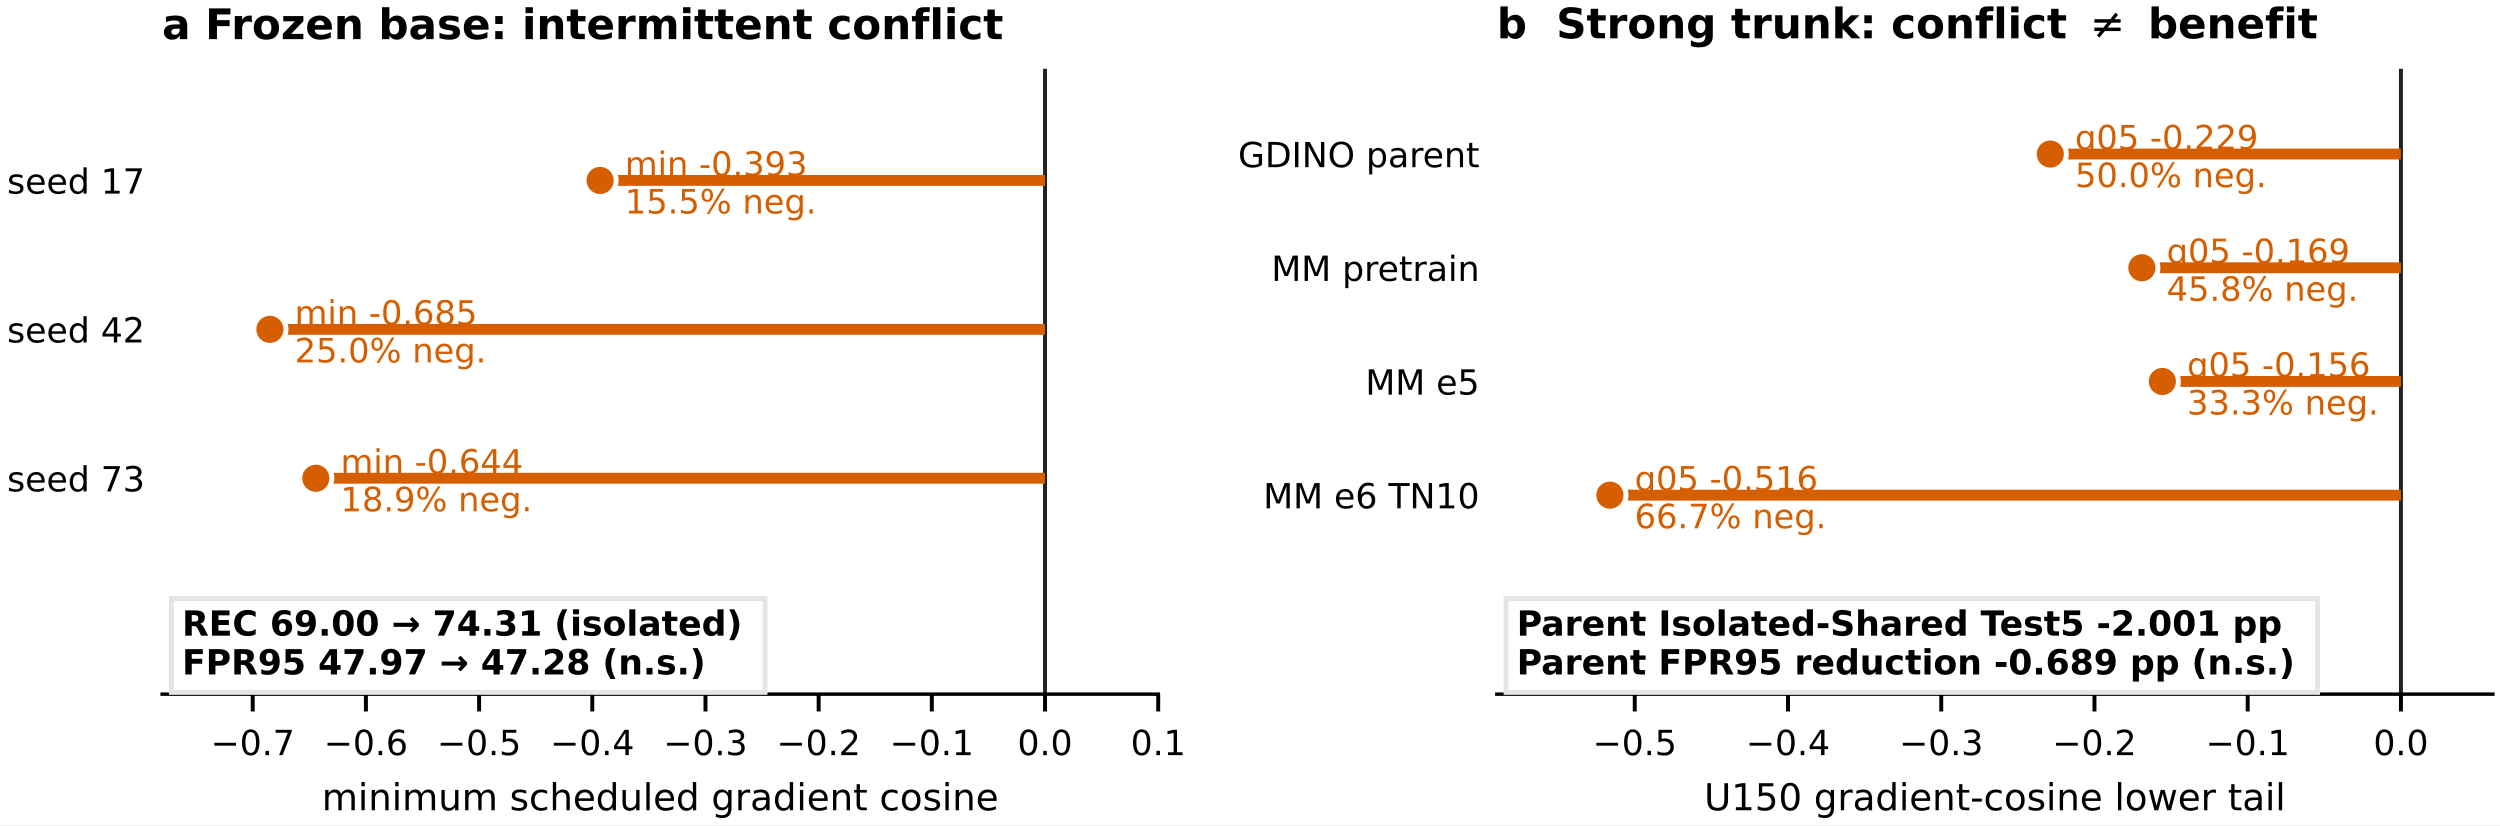
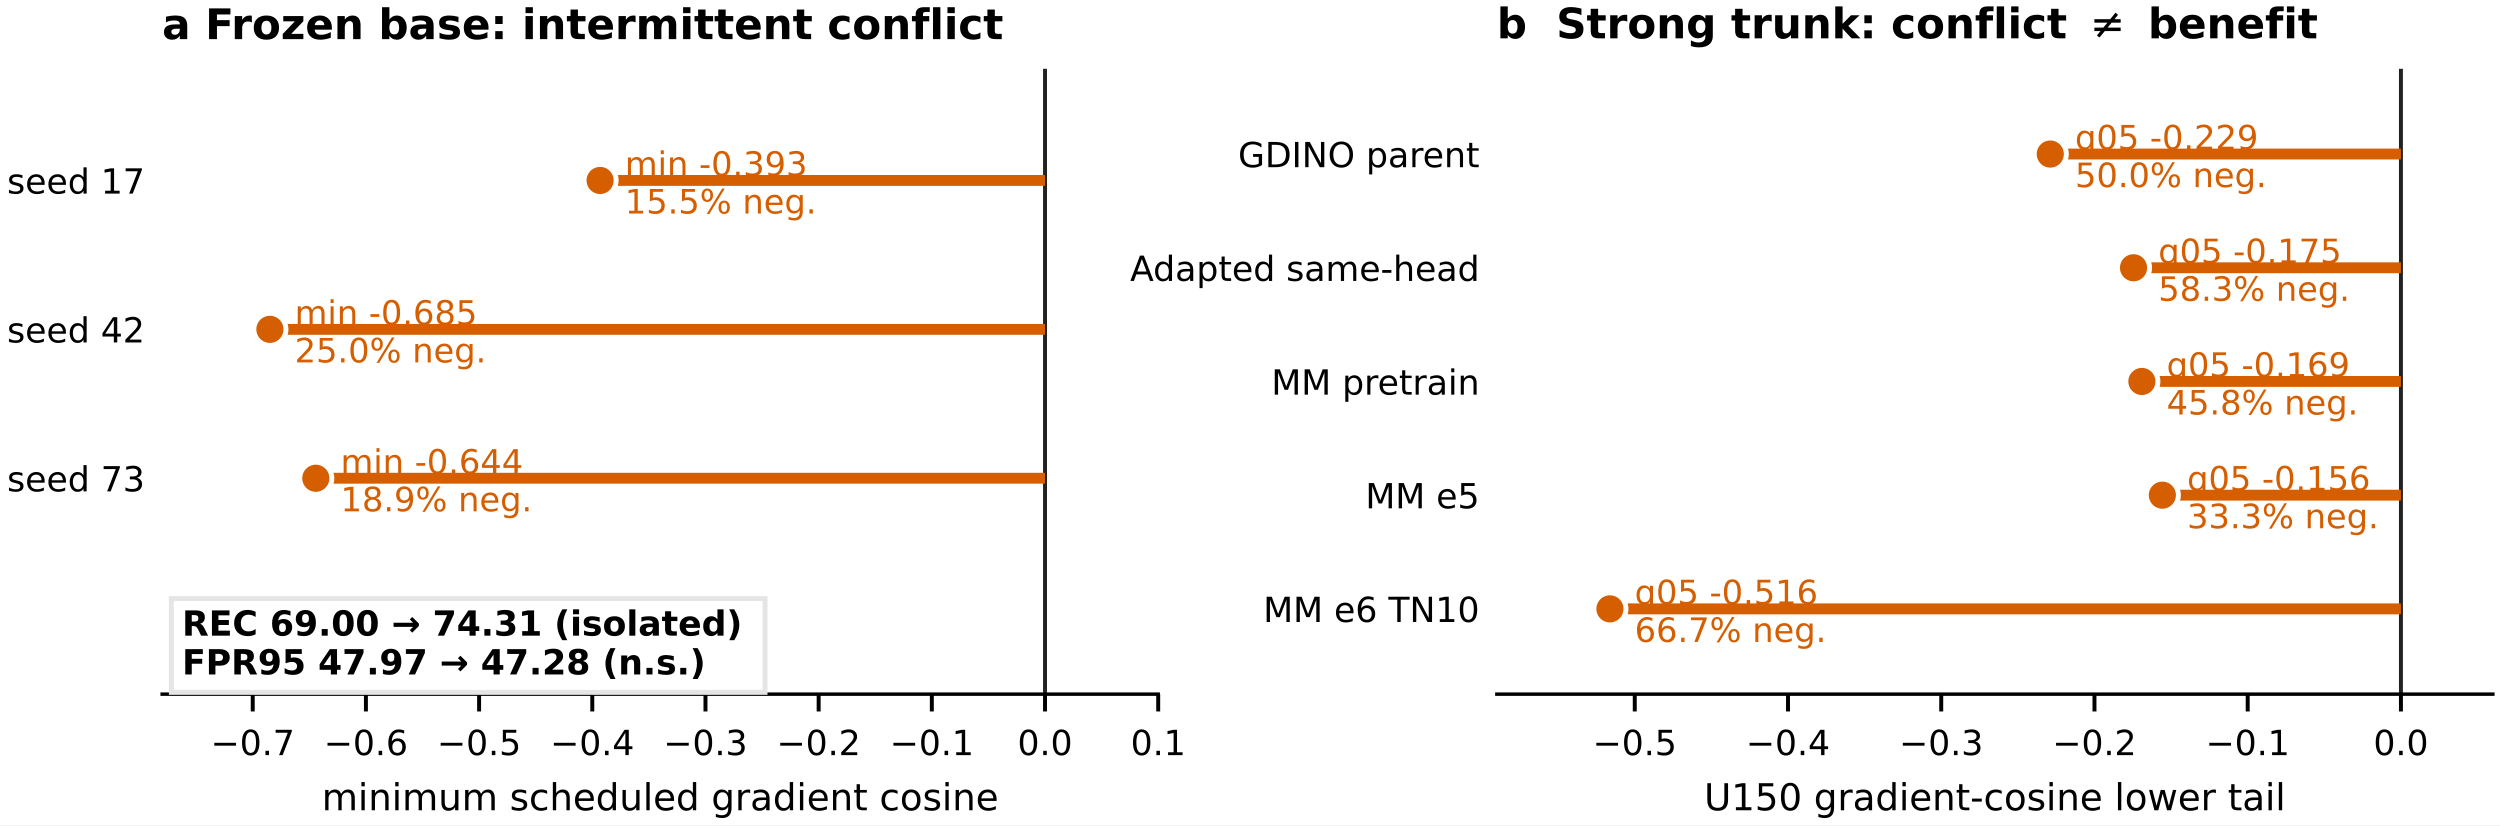
<svg xmlns="http://www.w3.org/2000/svg" xmlns:xlink="http://www.w3.org/1999/xlink" width="505.259pt" height="166.762pt" viewBox="0 0 505.259 166.762" version="1.1">
  <defs>
    <style type="text/css">*{stroke-linejoin: round; stroke-linecap: butt}</style>
  </defs>
  <g id="figure_1">
    <g id="patch_1">
      <path d="M 0 166.762 L 505.259 166.762 L 505.259 0 L 0 0 z " style="fill: #ffffff" />
    </g>
    <g id="axes_1">
      <g id="patch_2">
        <path d="M 32.777 140.289 L 234.077 140.289 L 234.077 13.9 L 32.777 13.9 z " style="fill: #ffffff" />
      </g>
      <g id="matplotlib.axis_1">
        <g id="xtick_1">
          <g id="line2d_1">
            <defs>
              <path id="m897d4f0df6" d="M 0 0 L 0 3.5 " style="stroke: #000000; stroke-width: 0.8" />
            </defs>
            <g>
              <use xlink:href="#m897d4f0df6" x="51.077" y="140.289" style="stroke: #000000; stroke-width: 0.8" />
            </g>
          </g>
          <g id="text_1">
            <text style="font-size: 7px; font-family: 'DejaVu Sans'; text-anchor: middle" x="51.077" y="152.608" transform="rotate(-0 51.07703 152.6077)">−0.7</text>
          </g>
        </g>
        <g id="xtick_2">
          <g id="line2d_2">
            <g>
              <use xlink:href="#m897d4f0df6" x="73.952" y="140.289" style="stroke: #000000; stroke-width: 0.8" />
            </g>
          </g>
          <g id="text_2">
            <text style="font-size: 7px; font-family: 'DejaVu Sans'; text-anchor: middle" x="73.952" y="152.608" transform="rotate(-0 73.95203 152.6077)">−0.6</text>
          </g>
        </g>
        <g id="xtick_3">
          <g id="line2d_3">
            <g>
              <use xlink:href="#m897d4f0df6" x="96.827" y="140.289" style="stroke: #000000; stroke-width: 0.8" />
            </g>
          </g>
          <g id="text_3">
            <text style="font-size: 7px; font-family: 'DejaVu Sans'; text-anchor: middle" x="96.827" y="152.608" transform="rotate(-0 96.82703 152.6077)">−0.5</text>
          </g>
        </g>
        <g id="xtick_4">
          <g id="line2d_4">
            <g>
              <use xlink:href="#m897d4f0df6" x="119.702" y="140.289" style="stroke: #000000; stroke-width: 0.8" />
            </g>
          </g>
          <g id="text_4">
            <text style="font-size: 7px; font-family: 'DejaVu Sans'; text-anchor: middle" x="119.702" y="152.608" transform="rotate(-0 119.702 152.6077)">−0.4</text>
          </g>
        </g>
        <g id="xtick_5">
          <g id="line2d_5">
            <g>
              <use xlink:href="#m897d4f0df6" x="142.577" y="140.289" style="stroke: #000000; stroke-width: 0.8" />
            </g>
          </g>
          <g id="text_5">
            <text style="font-size: 7px; font-family: 'DejaVu Sans'; text-anchor: middle" x="142.577" y="152.608" transform="rotate(-0 142.577 152.6077)">−0.3</text>
          </g>
        </g>
        <g id="xtick_6">
          <g id="line2d_6">
            <g>
              <use xlink:href="#m897d4f0df6" x="165.452" y="140.289" style="stroke: #000000; stroke-width: 0.8" />
            </g>
          </g>
          <g id="text_6">
            <text style="font-size: 7px; font-family: 'DejaVu Sans'; text-anchor: middle" x="165.452" y="152.608" transform="rotate(-0 165.452 152.6077)">−0.2</text>
          </g>
        </g>
        <g id="xtick_7">
          <g id="line2d_7">
            <g>
              <use xlink:href="#m897d4f0df6" x="188.327" y="140.289" style="stroke: #000000; stroke-width: 0.8" />
            </g>
          </g>
          <g id="text_7">
            <text style="font-size: 7px; font-family: 'DejaVu Sans'; text-anchor: middle" x="188.327" y="152.608" transform="rotate(-0 188.327 152.6077)">−0.1</text>
          </g>
        </g>
        <g id="xtick_8">
          <g id="line2d_8">
            <g>
              <use xlink:href="#m897d4f0df6" x="211.202" y="140.289" style="stroke: #000000; stroke-width: 0.8" />
            </g>
          </g>
          <g id="text_8">
            <text style="font-size: 7px; font-family: 'DejaVu Sans'; text-anchor: middle" x="211.202" y="152.608" transform="rotate(-0 211.202 152.6077)">0.0</text>
          </g>
        </g>
        <g id="xtick_9">
          <g id="line2d_9">
            <g>
              <use xlink:href="#m897d4f0df6" x="234.077" y="140.289" style="stroke: #000000; stroke-width: 0.8" />
            </g>
          </g>
          <g id="text_9">
            <text style="font-size: 7px; font-family: 'DejaVu Sans'; text-anchor: middle" x="234.077" y="152.608" transform="rotate(-0 234.077 152.6077)">0.1</text>
          </g>
        </g>
        <g id="text_10">
          <text style="font-size: 7.5px; font-family: 'DejaVu Sans'; text-anchor: middle" x="133.427" y="163.762" transform="rotate(-0 133.427 163.7623)">minimum scheduled gradient cosine</text>
        </g>
      </g>
      <g id="matplotlib.axis_2">
        <g id="ytick_1">
          <g id="line2d_10" />
          <g id="text_11">
            <text style="font-size: 7px; font-family: 'DejaVu Sans'; text-anchor: end" x="29.277" y="39.129" transform="rotate(-0 29.27703 39.12888)">seed 17</text>
          </g>
        </g>
        <g id="ytick_2">
          <g id="line2d_11" />
          <g id="text_12">
            <text style="font-size: 7px; font-family: 'DejaVu Sans'; text-anchor: end" x="29.277" y="69.221" transform="rotate(-0 29.27703 69.22145)">seed 42</text>
          </g>
        </g>
        <g id="ytick_3">
          <g id="line2d_12" />
          <g id="text_13">
            <text style="font-size: 7px; font-family: 'DejaVu Sans'; text-anchor: end" x="29.277" y="99.314" transform="rotate(-0 29.27703 99.31403)">seed 73</text>
          </g>
        </g>
      </g>
      <g id="line2d_13">
        <path d="M 211.202 140.289 L 211.202 13.9 " clip-path="url(#pc7d56ba947)" style="fill: none; stroke: #222222; stroke-width: 0.8; stroke-linecap: square" />
      </g>
      <g id="LineCollection_1">
        <path d="M 121.284 36.469 L 211.202 36.469 " clip-path="url(#pc7d56ba947)" style="fill: none; stroke: #d55e00; stroke-width: 2.2" />
      </g>
      <g id="LineCollection_2">
        <path d="M 54.55 66.562 L 211.202 66.562 " clip-path="url(#pc7d56ba947)" style="fill: none; stroke: #d55e00; stroke-width: 2.2" />
      </g>
      <g id="LineCollection_3">
        <path d="M 63.826 96.655 L 211.202 96.655 " clip-path="url(#pc7d56ba947)" style="fill: none; stroke: #d55e00; stroke-width: 2.2" />
      </g>
      <g id="patch_3">
        <path d="M 32.777 140.289 L 234.077 140.289 " style="fill: none; stroke: #000000; stroke-width: 0.7; stroke-linejoin: miter; stroke-linecap: square" />
      </g>
      <g id="PathCollection_1">
        <defs>
          <path id="mae483caaad" d="M 0 3.24 C 0.859 3.24 1.684 2.899 2.291 2.291 C 2.899 1.684 3.24 0.859 3.24 0 C 3.24 -0.859 2.899 -1.684 2.291 -2.291 C 1.684 -2.899 0.859 -3.24 0 -3.24 C -0.859 -3.24 -1.684 -2.899 -2.291 -2.291 C -2.899 -1.684 -3.24 -0.859 -3.24 0 C -3.24 0.859 -2.899 1.684 -2.291 2.291 C -1.684 2.899 -0.859 3.24 0 3.24 z " style="stroke: #ffffff" />
        </defs>
        <g clip-path="url(#pc7d56ba947)">
          <use xlink:href="#mae483caaad" x="121.284" y="36.469" style="fill: #d55e00; stroke: #ffffff" />
        </g>
      </g>
      <g id="text_14">
        <text style="font-size: 6.8px; font-family: 'DejaVu Sans'; fill: #d55e00" transform="translate(126.284 35.53855)">min -0.393</text>
        <text style="font-size: 6.8px; font-family: 'DejaVu Sans'; fill: #d55e00" transform="translate(126.284 43.15306)">15.5% neg.</text>
      </g>
      <g id="PathCollection_2">
        <g clip-path="url(#pc7d56ba947)">
          <use xlink:href="#mae483caaad" x="54.55" y="66.562" style="fill: #d55e00; stroke: #ffffff" />
        </g>
      </g>
      <g id="text_15">
        <text style="font-size: 6.8px; font-family: 'DejaVu Sans'; fill: #d55e00" transform="translate(59.55027 65.63112)">min -0.685</text>
        <text style="font-size: 6.8px; font-family: 'DejaVu Sans'; fill: #d55e00" transform="translate(59.55027 73.24563)">25.0% neg.</text>
      </g>
      <g id="PathCollection_3">
        <g clip-path="url(#pc7d56ba947)">
          <use xlink:href="#mae483caaad" x="63.826" y="96.655" style="fill: #d55e00; stroke: #ffffff" />
        </g>
      </g>
      <g id="text_16">
        <text style="font-size: 6.8px; font-family: 'DejaVu Sans'; fill: #d55e00" transform="translate(68.82569 95.72369)">min -0.644</text>
        <text style="font-size: 6.8px; font-family: 'DejaVu Sans'; fill: #d55e00" transform="translate(68.82569 103.3382)">18.9% neg.</text>
      </g>
      <g id="text_17">
        <g id="patch_4">
          <path d="M 34.633 139.931 L 154.615 139.931 L 154.615 120.978 L 34.633 120.978 z " style="fill: #ffffff; stroke: #e5e5e5; stroke-linejoin: miter" />
        </g>
        <text style="font-weight: 700; font-size: 7px; font-family: 'DejaVu Sans'" transform="translate(36.80303 128.4668)">REC  69.00 → 74.31 (isolated)</text>
        <text style="font-weight: 700; font-size: 7px; font-family: 'DejaVu Sans'" transform="translate(36.80303 136.3052)">FPR95  47.97 → 47.28 (n.s.)</text>
      </g>
      <g id="text_18">
        <text style="font-weight: 700; font-size: 8.5px; font-family: 'DejaVu Sans'; text-anchor: start" x="32.777" y="7.9" transform="rotate(-0 32.77703 7.9)">a  Frozen base: intermittent conflict</text>
      </g>
    </g>
    <g id="axes_2">
      <g id="patch_5">
        <path d="M 302.519 140.289 L 503.819 140.289 L 503.819 13.9 L 302.519 13.9 z " style="fill: #ffffff" />
      </g>
      <g id="matplotlib.axis_3">
        <g id="xtick_10">
          <g id="line2d_14">
            <g>
              <use xlink:href="#m897d4f0df6" x="330.391" y="140.289" style="stroke: #000000; stroke-width: 0.8" />
            </g>
          </g>
          <g id="text_19">
            <text style="font-size: 7px; font-family: 'DejaVu Sans'; text-anchor: middle" x="330.391" y="152.608" transform="rotate(-0 330.3913 152.6077)">−0.5</text>
          </g>
        </g>
        <g id="xtick_11">
          <g id="line2d_15">
            <g>
              <use xlink:href="#m897d4f0df6" x="361.361" y="140.289" style="stroke: #000000; stroke-width: 0.8" />
            </g>
          </g>
          <g id="text_20">
            <text style="font-size: 7px; font-family: 'DejaVu Sans'; text-anchor: middle" x="361.361" y="152.608" transform="rotate(-0 361.3606 152.6077)">−0.4</text>
          </g>
        </g>
        <g id="xtick_12">
          <g id="line2d_16">
            <g>
              <use xlink:href="#m897d4f0df6" x="392.33" y="140.289" style="stroke: #000000; stroke-width: 0.8" />
            </g>
          </g>
          <g id="text_21">
            <text style="font-size: 7px; font-family: 'DejaVu Sans'; text-anchor: middle" x="392.33" y="152.608" transform="rotate(-0 392.3298 152.6077)">−0.3</text>
          </g>
        </g>
        <g id="xtick_13">
          <g id="line2d_17">
            <g>
              <use xlink:href="#m897d4f0df6" x="423.299" y="140.289" style="stroke: #000000; stroke-width: 0.8" />
            </g>
          </g>
          <g id="text_22">
            <text style="font-size: 7px; font-family: 'DejaVu Sans'; text-anchor: middle" x="423.299" y="152.608" transform="rotate(-0 423.299 152.6077)">−0.2</text>
          </g>
        </g>
        <g id="xtick_14">
          <g id="line2d_18">
            <g>
              <use xlink:href="#m897d4f0df6" x="454.268" y="140.289" style="stroke: #000000; stroke-width: 0.8" />
            </g>
          </g>
          <g id="text_23">
            <text style="font-size: 7px; font-family: 'DejaVu Sans'; text-anchor: middle" x="454.268" y="152.608" transform="rotate(-0 454.2683 152.6077)">−0.1</text>
          </g>
        </g>
        <g id="xtick_15">
          <g id="line2d_19">
            <g>
              <use xlink:href="#m897d4f0df6" x="485.237" y="140.289" style="stroke: #000000; stroke-width: 0.8" />
            </g>
          </g>
          <g id="text_24">
            <text style="font-size: 7px; font-family: 'DejaVu Sans'; text-anchor: middle" x="485.237" y="152.608" transform="rotate(-0 485.2375 152.6077)">0.0</text>
          </g>
        </g>
        <g id="text_25">
          <text style="font-size: 7.5px; font-family: 'DejaVu Sans'; text-anchor: middle" x="403.169" y="163.762" transform="rotate(-0 403.169 163.7623)">U150 gradient-cosine lower tail</text>
        </g>
      </g>
      <g id="matplotlib.axis_4">
        <g id="ytick_4">
          <g id="line2d_20" />
          <g id="text_26">
            <text style="font-size: 7px; font-family: 'DejaVu Sans'; text-anchor: end" x="299.019" y="33.794" transform="rotate(-0 299.019 33.79429)">GDINO parent</text>
          </g>
        </g>
        <g id="ytick_5">
          <g id="line2d_21" />
          <g id="text_27">
-             <text style="font-size: 7px; font-family: 'DejaVu Sans'; text-anchor: end" x="299.019" y="56.774" transform="rotate(-0 299.019 56.77407)">MM pretrain</text>
+             <text style="font-size: 7px; font-family: 'DejaVu Sans'; text-anchor: end" x="299.019" y="56.774" transform="rotate(-0 299.019 56.77407)">Adapted same-head</text>
          </g>
        </g>
        <g id="ytick_6">
          <g id="line2d_22" />
          <g id="text_28">
-             <text style="font-size: 7px; font-family: 'DejaVu Sans'; text-anchor: end" x="299.019" y="79.754" transform="rotate(-0 299.019 79.75385)">MM e5</text>
+             <text style="font-size: 7px; font-family: 'DejaVu Sans'; text-anchor: end" x="299.019" y="79.754" transform="rotate(-0 299.019 79.75385)">MM pretrain</text>
          </g>
        </g>
        <g id="ytick_7">
          <g id="line2d_23" />
          <g id="text_29">
-             <text style="font-size: 7px; font-family: 'DejaVu Sans'; text-anchor: end" x="299.019" y="102.734" transform="rotate(-0 299.019 102.7336)">MM e6 TN10</text>
-           </g>
-         </g>
-       </g>
-       <g id="line2d_24">
+             <text style="font-size: 7px; font-family: 'DejaVu Sans'; text-anchor: end" x="299.019" y="102.734" transform="rotate(-0 299.019 102.7336)">MM e5</text>
+           </g>
+         </g>
+         <g id="ytick_8">
+           <g id="line2d_24" />
+           <g id="text_30">
+             <text style="font-size: 7px; font-family: 'DejaVu Sans'; text-anchor: end" x="299.019" y="125.713" transform="rotate(-0 299.019 125.7134)">MM e6 TN10</text>
+           </g>
+         </g>
+       </g>
+       <g id="line2d_25">
        <path d="M 485.237 140.289 L 485.237 13.9 " clip-path="url(#p2f2a3550c4)" style="fill: none; stroke: #222222; stroke-width: 0.8; stroke-linecap: square" />
      </g>
      <g id="LineCollection_4">
        <path d="M 414.368 31.135 L 485.237 31.135 " clip-path="url(#p2f2a3550c4)" style="fill: none; stroke: #d55e00; stroke-width: 2.2" />
      </g>
      <g id="LineCollection_5">
-         <path d="M 432.884 54.115 L 485.237 54.115 " clip-path="url(#p2f2a3550c4)" style="fill: none; stroke: #d55e00; stroke-width: 2.2" />
+         <path d="M 431.196 54.115 L 485.237 54.115 " clip-path="url(#p2f2a3550c4)" style="fill: none; stroke: #d55e00; stroke-width: 2.2" />
      </g>
      <g id="LineCollection_6">
-         <path d="M 437.019 77.094 L 485.237 77.094 " clip-path="url(#p2f2a3550c4)" style="fill: none; stroke: #d55e00; stroke-width: 2.2" />
+         <path d="M 432.884 77.094 L 485.237 77.094 " clip-path="url(#p2f2a3550c4)" style="fill: none; stroke: #d55e00; stroke-width: 2.2" />
      </g>
      <g id="LineCollection_7">
-         <path d="M 325.374 100.074 L 485.237 100.074 " clip-path="url(#p2f2a3550c4)" style="fill: none; stroke: #d55e00; stroke-width: 2.2" />
+         <path d="M 437.019 100.074 L 485.237 100.074 " clip-path="url(#p2f2a3550c4)" style="fill: none; stroke: #d55e00; stroke-width: 2.2" />
+       </g>
+       <g id="LineCollection_8">
+         <path d="M 325.374 123.054 L 485.237 123.054 " clip-path="url(#p2f2a3550c4)" style="fill: none; stroke: #d55e00; stroke-width: 2.2" />
      </g>
      <g id="patch_6">
        <path d="M 302.519 140.289 L 503.819 140.289 " style="fill: none; stroke: #000000; stroke-width: 0.7; stroke-linejoin: miter; stroke-linecap: square" />
      </g>
      <g id="PathCollection_4">
        <g clip-path="url(#p2f2a3550c4)">
          <use xlink:href="#mae483caaad" x="414.368" y="31.135" style="fill: #d55e00; stroke: #ffffff" />
        </g>
      </g>
-       <g id="text_30">
+       <g id="text_31">
        <text style="font-size: 6.8px; font-family: 'DejaVu Sans'; fill: #d55e00" transform="translate(419.3677 30.20396)">q05 -0.229</text>
        <text style="font-size: 6.8px; font-family: 'DejaVu Sans'; fill: #d55e00" transform="translate(419.3677 37.81847)">50.0% neg.</text>
      </g>
      <g id="PathCollection_5">
        <g clip-path="url(#p2f2a3550c4)">
-           <use xlink:href="#mae483caaad" x="432.884" y="54.115" style="fill: #d55e00; stroke: #ffffff" />
-         </g>
-       </g>
-       <g id="text_31">
-         <text style="font-size: 6.8px; font-family: 'DejaVu Sans'; fill: #d55e00" transform="translate(437.8837 53.18374)">q05 -0.169</text>
-         <text style="font-size: 6.8px; font-family: 'DejaVu Sans'; fill: #d55e00" transform="translate(437.8837 60.79825)">45.8% neg.</text>
+           <use xlink:href="#mae483caaad" x="431.196" y="54.115" style="fill: #d55e00; stroke: #ffffff" />
+         </g>
+       </g>
+       <g id="text_32">
+         <text style="font-size: 6.8px; font-family: 'DejaVu Sans'; fill: #d55e00" transform="translate(436.196 53.18374)">q05 -0.175</text>
+         <text style="font-size: 6.8px; font-family: 'DejaVu Sans'; fill: #d55e00" transform="translate(436.196 60.79825)">58.3% neg.</text>
      </g>
      <g id="PathCollection_6">
        <g clip-path="url(#p2f2a3550c4)">
-           <use xlink:href="#mae483caaad" x="437.019" y="77.094" style="fill: #d55e00; stroke: #ffffff" />
-         </g>
-       </g>
-       <g id="text_32">
-         <text style="font-size: 6.8px; font-family: 'DejaVu Sans'; fill: #d55e00" transform="translate(442.0193 76.16352)">q05 -0.156</text>
-         <text style="font-size: 6.8px; font-family: 'DejaVu Sans'; fill: #d55e00" transform="translate(442.0193 83.77803)">33.3% neg.</text>
+           <use xlink:href="#mae483caaad" x="432.884" y="77.094" style="fill: #d55e00; stroke: #ffffff" />
+         </g>
+       </g>
+       <g id="text_33">
+         <text style="font-size: 6.8px; font-family: 'DejaVu Sans'; fill: #d55e00" transform="translate(437.8837 76.16352)">q05 -0.169</text>
+         <text style="font-size: 6.8px; font-family: 'DejaVu Sans'; fill: #d55e00" transform="translate(437.8837 83.77803)">45.8% neg.</text>
      </g>
      <g id="PathCollection_7">
        <g clip-path="url(#p2f2a3550c4)">
-           <use xlink:href="#mae483caaad" x="325.374" y="100.074" style="fill: #d55e00; stroke: #ffffff" />
-         </g>
-       </g>
-       <g id="text_33">
-         <text style="font-size: 6.8px; font-family: 'DejaVu Sans'; fill: #d55e00" transform="translate(330.3738 99.1433)">q05 -0.516</text>
-         <text style="font-size: 6.8px; font-family: 'DejaVu Sans'; fill: #d55e00" transform="translate(330.3738 106.7578)">66.7% neg.</text>
+           <use xlink:href="#mae483caaad" x="437.019" y="100.074" style="fill: #d55e00; stroke: #ffffff" />
+         </g>
      </g>
      <g id="text_34">
-         <g id="patch_7">
-           <path d="M 304.375 139.931 L 468.393 139.931 L 468.393 120.978 L 304.375 120.978 z " style="fill: #ffffff; stroke: #e5e5e5; stroke-linejoin: miter" />
-         </g>
-         <text style="font-weight: 700; font-size: 7px; font-family: 'DejaVu Sans'" transform="translate(306.545 128.4668)">Parent Isolated-Shared Test5  -2.001 pp</text>
-         <text style="font-weight: 700; font-size: 7px; font-family: 'DejaVu Sans'" transform="translate(306.545 136.3052)">Parent FPR95 reduction  -0.689 pp (n.s.)</text>
+         <text style="font-size: 6.8px; font-family: 'DejaVu Sans'; fill: #d55e00" transform="translate(442.0193 99.1433)">q05 -0.156</text>
+         <text style="font-size: 6.8px; font-family: 'DejaVu Sans'; fill: #d55e00" transform="translate(442.0193 106.7578)">33.3% neg.</text>
+       </g>
+       <g id="PathCollection_8">
+         <g clip-path="url(#p2f2a3550c4)">
+           <use xlink:href="#mae483caaad" x="325.374" y="123.054" style="fill: #d55e00; stroke: #ffffff" />
+         </g>
      </g>
      <g id="text_35">
+         <text style="font-size: 6.8px; font-family: 'DejaVu Sans'; fill: #d55e00" transform="translate(330.3738 122.1231)">q05 -0.516</text>
+         <text style="font-size: 6.8px; font-family: 'DejaVu Sans'; fill: #d55e00" transform="translate(330.3738 129.7376)">66.7% neg.</text>
+       </g>
+       <g id="text_36">
        <g transform="translate(302.519 7.9)">
          <text>
            <tspan x="0" y="-0.156" style="font-weight: 700; font-size: 8.5px; font-family: 'DejaVu Sans'">b</tspan>
            <tspan x="6.084" y="-0.156" style="font-weight: 700; font-size: 8.5px; font-family: 'DejaVu Sans'"> </tspan>
            <tspan x="9.044" y="-0.156" style="font-weight: 700; font-size: 8.5px; font-family: 'DejaVu Sans'"> </tspan>
            <tspan x="12.003" y="-0.156" style="font-weight: 700; font-size: 8.5px; font-family: 'DejaVu Sans'">S</tspan>
            <tspan x="18.125" y="-0.156" style="font-weight: 700; font-size: 8.5px; font-family: 'DejaVu Sans'">t</tspan>
            <tspan x="22.188" y="-0.156" style="font-weight: 700; font-size: 8.5px; font-family: 'DejaVu Sans'">r</tspan>
            <tspan x="26.38" y="-0.156" style="font-weight: 700; font-size: 8.5px; font-family: 'DejaVu Sans'">o</tspan>
            <tspan x="32.219" y="-0.156" style="font-weight: 700; font-size: 8.5px; font-family: 'DejaVu Sans'">n</tspan>
            <tspan x="38.271" y="-0.156" style="font-weight: 700; font-size: 8.5px; font-family: 'DejaVu Sans'">g</tspan>
            <tspan x="44.355" y="-0.156" style="font-weight: 700; font-size: 8.5px; font-family: 'DejaVu Sans'"> </tspan>
            <tspan x="47.314" y="-0.156" style="font-weight: 700; font-size: 8.5px; font-family: 'DejaVu Sans'">t</tspan>
            <tspan x="51.378" y="-0.156" style="font-weight: 700; font-size: 8.5px; font-family: 'DejaVu Sans'">r</tspan>
            <tspan x="55.57" y="-0.156" style="font-weight: 700; font-size: 8.5px; font-family: 'DejaVu Sans'">u</tspan>
            <tspan x="61.621" y="-0.156" style="font-weight: 700; font-size: 8.5px; font-family: 'DejaVu Sans'">n</tspan>
            <tspan x="67.672" y="-0.156" style="font-weight: 700; font-size: 8.5px; font-family: 'DejaVu Sans'">k</tspan>
            <tspan x="73.325" y="-0.156" style="font-weight: 700; font-size: 8.5px; font-family: 'DejaVu Sans'">:</tspan>
            <tspan x="76.724" y="-0.156" style="font-weight: 700; font-size: 8.5px; font-family: 'DejaVu Sans'"> </tspan>
            <tspan x="79.683" y="-0.156" style="font-weight: 700; font-size: 8.5px; font-family: 'DejaVu Sans'">c</tspan>
            <tspan x="84.722" y="-0.156" style="font-weight: 700; font-size: 8.5px; font-family: 'DejaVu Sans'">o</tspan>
            <tspan x="90.562" y="-0.156" style="font-weight: 700; font-size: 8.5px; font-family: 'DejaVu Sans'">n</tspan>
            <tspan x="96.613" y="-0.156" style="font-weight: 700; font-size: 8.5px; font-family: 'DejaVu Sans'">f</tspan>
            <tspan x="100.311" y="-0.156" style="font-weight: 700; font-size: 8.5px; font-family: 'DejaVu Sans'">l</tspan>
            <tspan x="103.224" y="-0.156" style="font-weight: 700; font-size: 8.5px; font-family: 'DejaVu Sans'">i</tspan>
            <tspan x="106.138" y="-0.156" style="font-weight: 700; font-size: 8.5px; font-family: 'DejaVu Sans'">c</tspan>
            <tspan x="111.177" y="-0.156" style="font-weight: 700; font-size: 8.5px; font-family: 'DejaVu Sans'">t</tspan>
            <tspan x="115.24" y="-0.156" style="font-weight: 700; font-size: 8.5px; font-family: 'DejaVu Sans'"> </tspan>
            <tspan x="128.633" y="-0.156" style="font-weight: 700; font-size: 8.5px; font-family: 'DejaVu Sans'"> </tspan>
            <tspan x="131.592" y="-0.156" style="font-weight: 700; font-size: 8.5px; font-family: 'DejaVu Sans'">b</tspan>
            <tspan x="137.677" y="-0.156" style="font-weight: 700; font-size: 8.5px; font-family: 'DejaVu Sans'">e</tspan>
            <tspan x="143.442" y="-0.156" style="font-weight: 700; font-size: 8.5px; font-family: 'DejaVu Sans'">n</tspan>
            <tspan x="149.493" y="-0.156" style="font-weight: 700; font-size: 8.5px; font-family: 'DejaVu Sans'">e</tspan>
            <tspan x="155.258" y="-0.156" style="font-weight: 700; font-size: 8.5px; font-family: 'DejaVu Sans'">f</tspan>
            <tspan x="158.956" y="-0.156" style="font-weight: 700; font-size: 8.5px; font-family: 'DejaVu Sans'">i</tspan>
            <tspan x="161.869" y="-0.156" style="font-weight: 700; font-size: 8.5px; font-family: 'DejaVu Sans'">t</tspan>
            <tspan x="119.855" y="-0.156" style="font-size: 8.5px; font-family: 'DejaVu Sans'">≠</tspan>
          </text>
        </g>
      </g>
    </g>
  </g>
  <defs>
    <clipPath id="pc7d56ba947">
      <rect x="32.777" y="13.9" width="201.3" height="126.389" />
    </clipPath>
    <clipPath id="p2f2a3550c4">
      <rect x="302.519" y="13.9" width="201.3" height="126.389" />
    </clipPath>
  </defs>
</svg>
